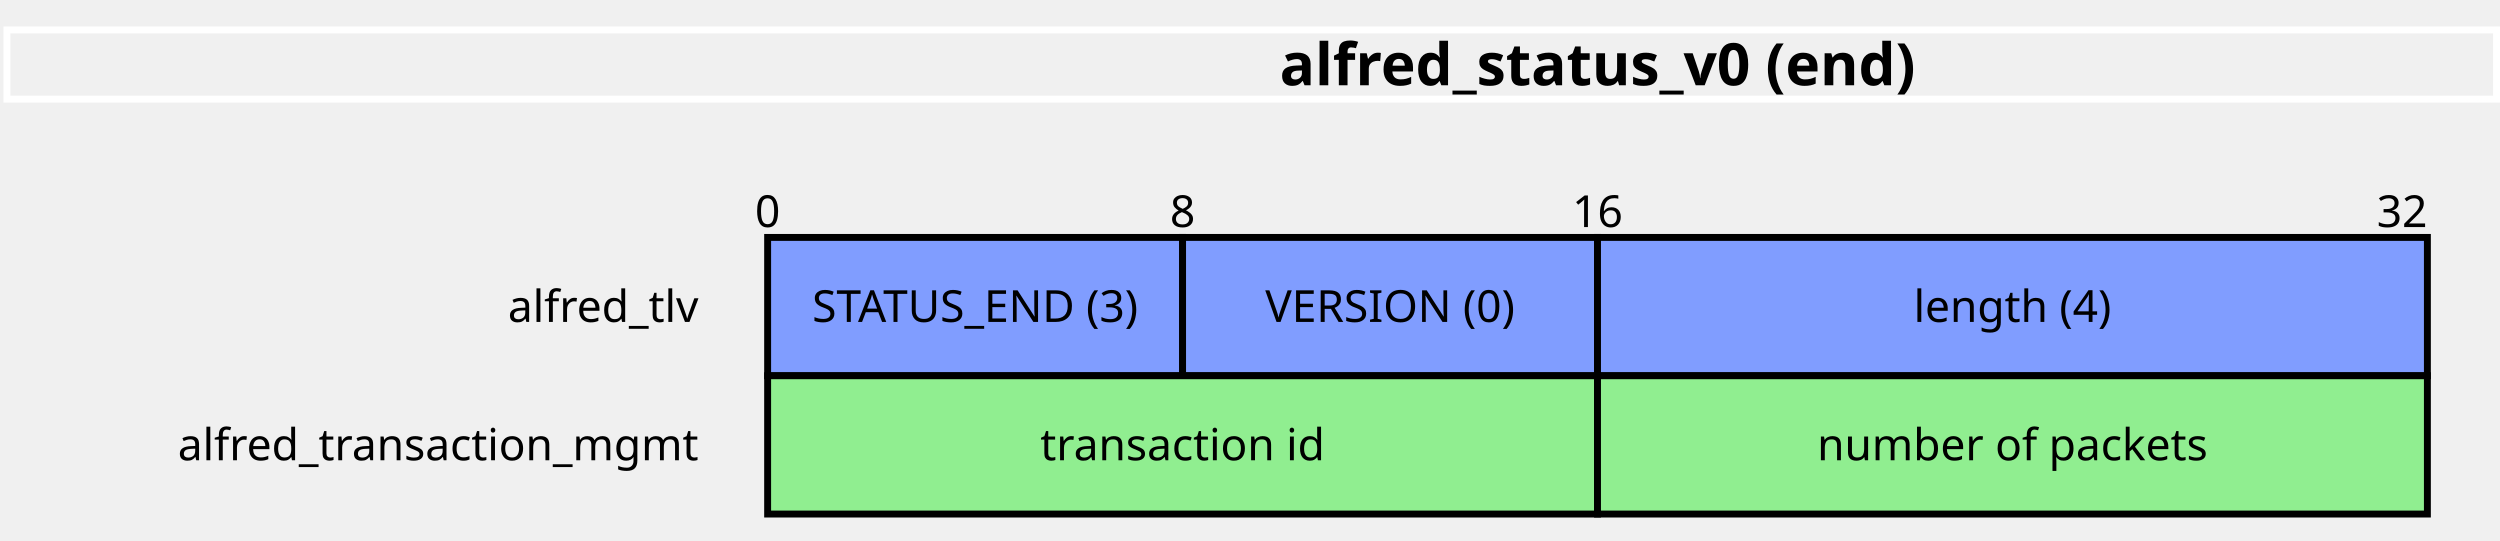
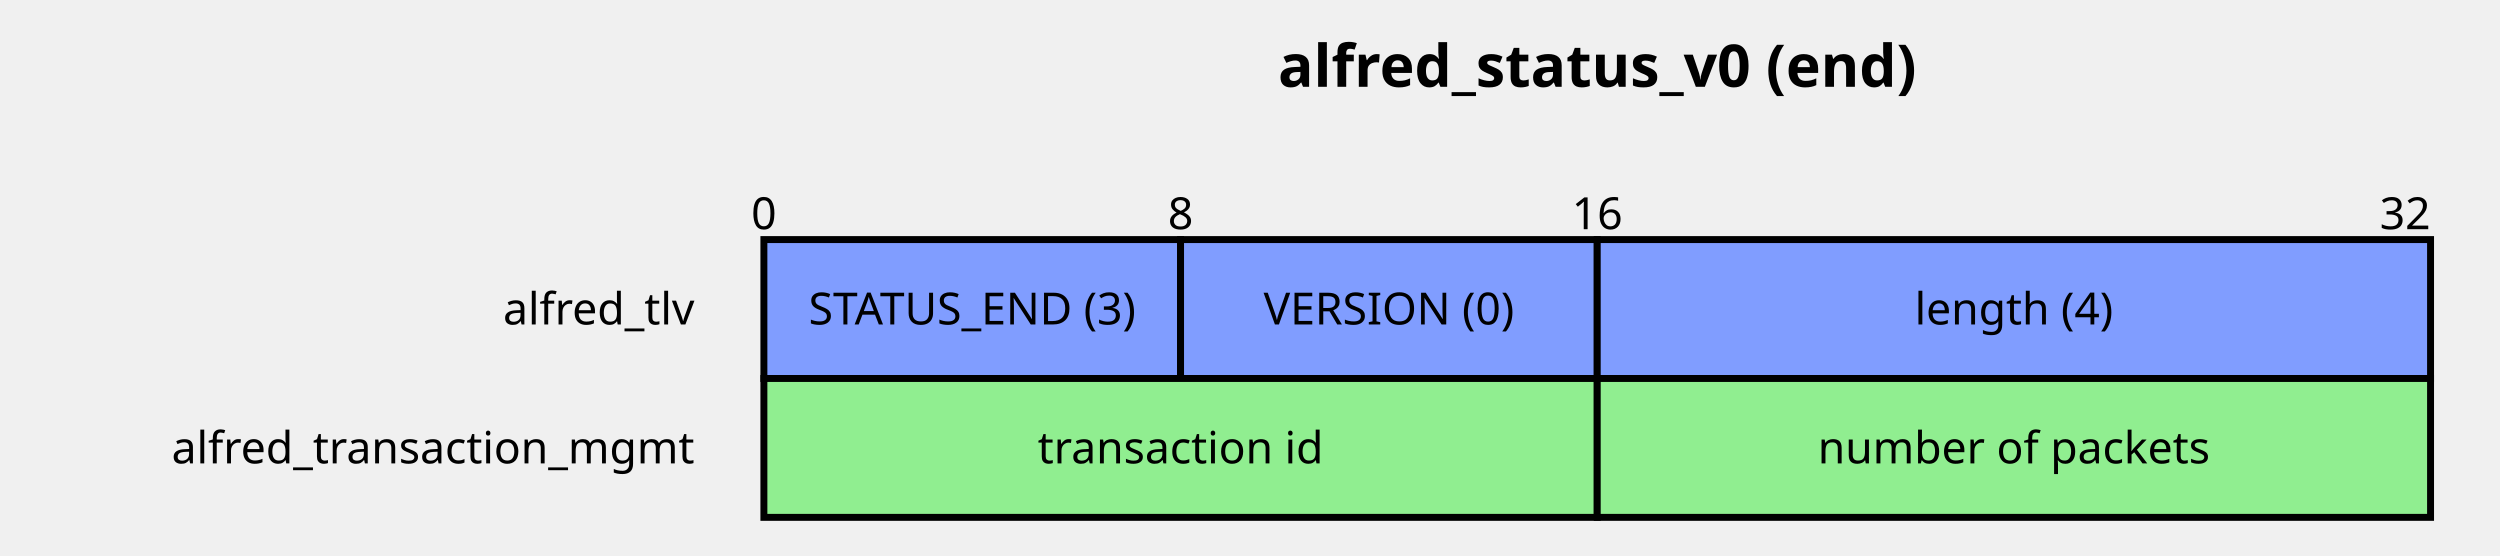
- <svg xmlns="http://www.w3.org/2000/svg" width="37cm" height="8cm" viewBox="38 118 723 143">
+ <svg xmlns="http://www.w3.org/2000/svg" width="36cm" height="8cm" viewBox="40 120 720 142">
  <defs />
  <g id="Background">
-     <rect style="fill: none; stroke-opacity: 1; stroke-width: 2; stroke: #ffffff" x="40" y="120" width="720" height="20" rx="0" ry="0" />
+     <rect style="fill: none; stroke-opacity: 1; stroke-width: 2.35099e-37; stroke: #ffffff" x="40" y="120" width="720" height="20" rx="0" ry="0" />
    <rect style="fill: #809dff; fill-opacity: 1; stroke-opacity: 1; stroke-width: 2; stroke: #000000" x="260" y="180" width="120" height="40" rx="0" ry="0" />
    <rect style="fill: #809dff; fill-opacity: 1; stroke-opacity: 1; stroke-width: 2; stroke: #000000" x="380" y="180" width="120" height="40" rx="0" ry="0" />
    <rect style="fill: #809dff; fill-opacity: 1; stroke-opacity: 1; stroke-width: 2; stroke: #000000" x="500" y="180" width="240" height="40" rx="0" ry="0" />
    <text font-size="16.933" style="fill: #000000; fill-opacity: 1; stroke: none;text-anchor:middle;font-family:sans-serif;font-style:normal;font-weight:700" x="500" y="136">
      <tspan x="500" y="136">alfred_status_v0 (end)</tspan>
    </text>
    <text font-size="12.8" style="fill: #000000; fill-opacity: 1; stroke: none;text-anchor:end;font-family:sans-serif;font-style:normal;font-weight:normal" x="240" y="204.45">
      <tspan x="240" y="204.45">alfred_tlv</tspan>
    </text>
    <text font-size="12.8" style="fill: #000000; fill-opacity: 1; stroke: none;text-anchor:middle;font-family:sans-serif;font-style:normal;font-weight:normal" x="320" y="204.45">
      <tspan x="320" y="204.45">STATUS_END (3)</tspan>
    </text>
    <text font-size="12.8" style="fill: #000000; fill-opacity: 1; stroke: none;text-anchor:middle;font-family:sans-serif;font-style:normal;font-weight:normal" x="440" y="204.45">
      <tspan x="440" y="204.45">VERSION (0)</tspan>
    </text>
    <text font-size="12.8" style="fill: #000000; fill-opacity: 1; stroke: none;text-anchor:middle;font-family:sans-serif;font-style:normal;font-weight:normal" x="620" y="204.45">
      <tspan x="620" y="204.45">length (4)</tspan>
    </text>
    <text font-size="12.8" style="fill: #000000; fill-opacity: 1; stroke: none;text-anchor:middle;font-family:sans-serif;font-style:normal;font-weight:normal" x="260" y="177">
      <tspan x="260" y="177">0</tspan>
    </text>
    <text font-size="12.8" style="fill: #000000; fill-opacity: 1; stroke: none;text-anchor:middle;font-family:sans-serif;font-style:normal;font-weight:normal" x="380" y="177">
      <tspan x="380" y="177">8</tspan>
    </text>
    <text font-size="12.8" style="fill: #000000; fill-opacity: 1; stroke: none;text-anchor:middle;font-family:sans-serif;font-style:normal;font-weight:normal" x="500" y="177">
      <tspan x="500" y="177">16</tspan>
    </text>
    <text font-size="12.8" style="fill: #000000; fill-opacity: 1; stroke: none;text-anchor:end;font-family:sans-serif;font-style:normal;font-weight:normal" x="740" y="177">
      <tspan x="740" y="177">32</tspan>
    </text>
    <rect style="fill: #90ee90; fill-opacity: 1; stroke-opacity: 1; stroke-width: 2; stroke: #000000" x="260" y="220" width="240" height="40" rx="0" ry="0" />
    <rect style="fill: #90ee90; fill-opacity: 1; stroke-opacity: 1; stroke-width: 2; stroke: #000000" x="500" y="220" width="240" height="40" rx="0" ry="0" />
    <text font-size="12.8" style="fill: #000000; fill-opacity: 1; stroke: none;text-anchor:middle;font-family:sans-serif;font-style:normal;font-weight:normal" x="380" y="244.45">
      <tspan x="380" y="244.45">transaction id</tspan>
    </text>
    <text font-size="12.8" style="fill: #000000; fill-opacity: 1; stroke: none;text-anchor:middle;font-family:sans-serif;font-style:normal;font-weight:normal" x="620" y="244.45">
      <tspan x="620" y="244.45">number of packets</tspan>
    </text>
    <text font-size="12.8" style="fill: #000000; fill-opacity: 1; stroke: none;text-anchor:end;font-family:sans-serif;font-style:normal;font-weight:normal" x="240" y="244.45">
      <tspan x="240" y="244.45">alfred_transaction_mgmt</tspan>
    </text>
  </g>
</svg>
